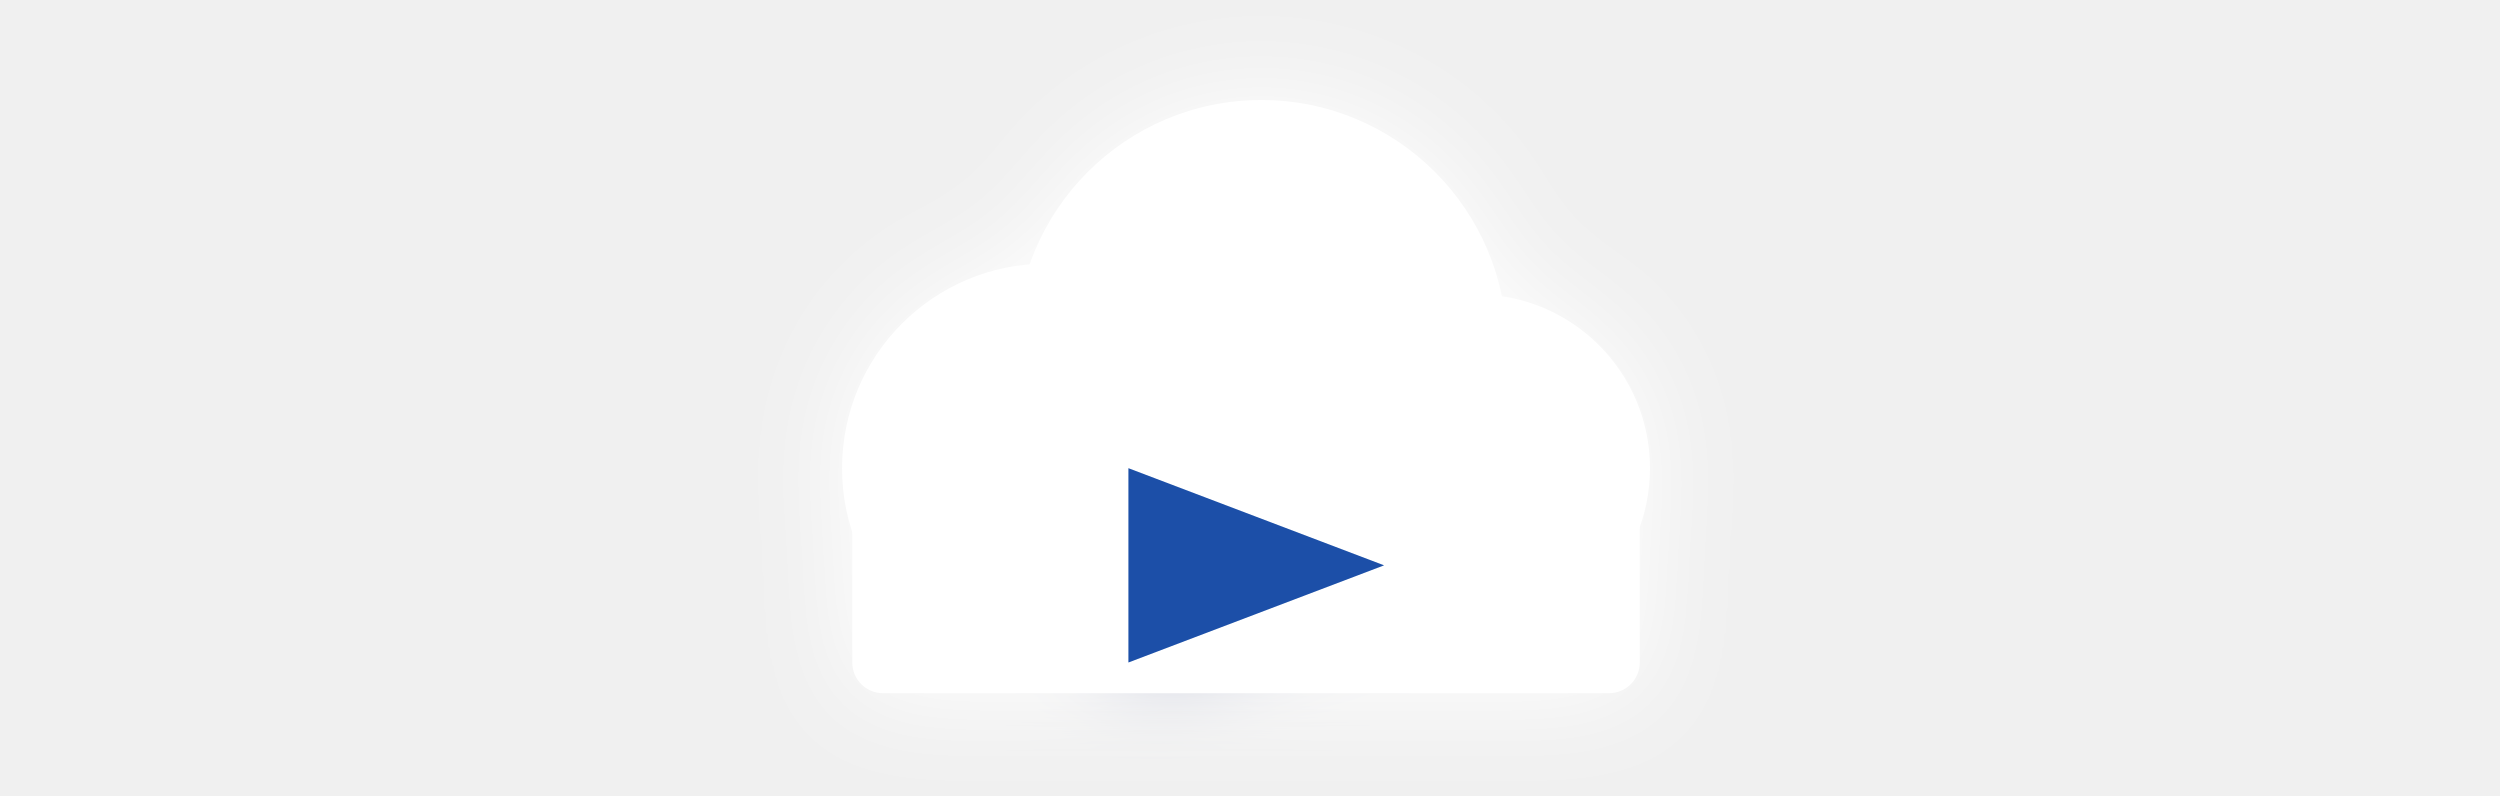
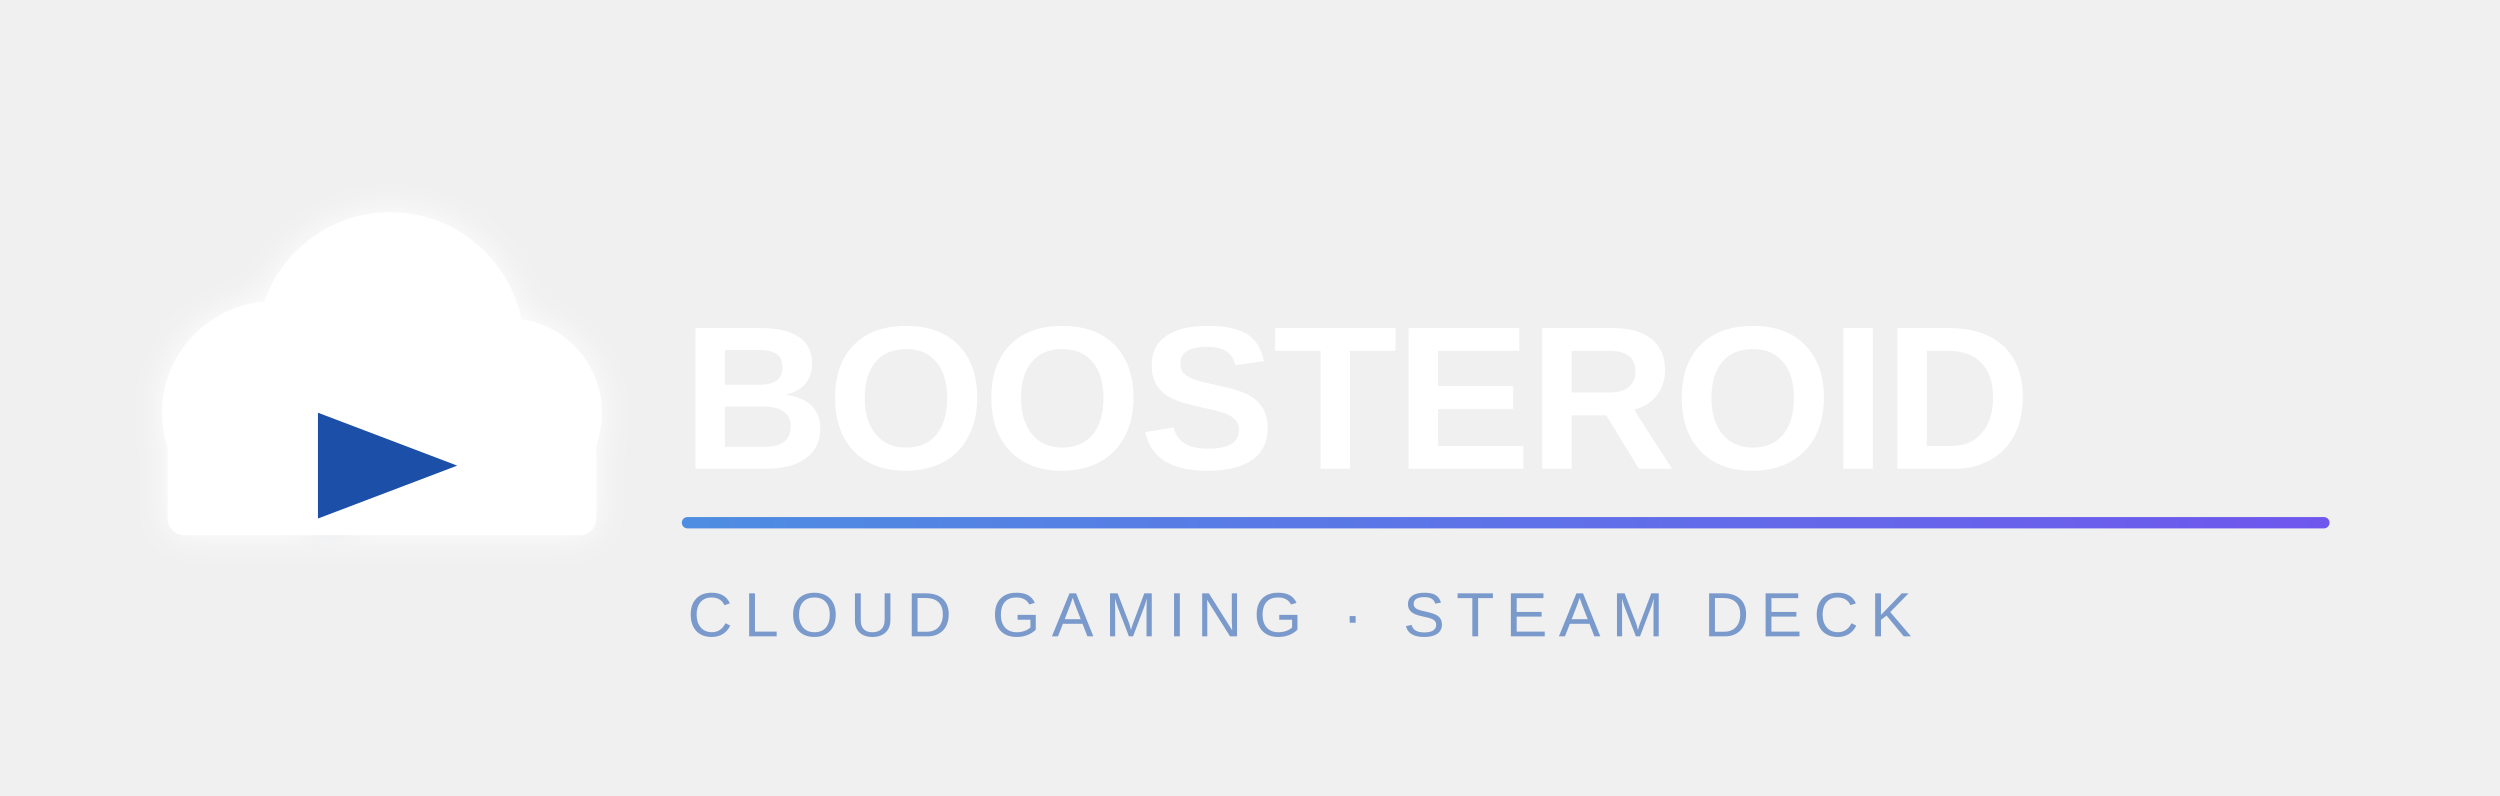
<svg xmlns="http://www.w3.org/2000/svg" width="880" height="280" viewBox="0 0 880 280">
  <defs>
-     <filter id="softglow" x="-20%" y="-20%" width="140%" height="140%">
-       <feGaussianBlur stdDeviation="10" result="blur" />
+     <linearGradient id="accent" x1="0" y1="0" x2="880" y2="0" gradientUnits="userSpaceOnUse">
+       <stop offset="0" stop-color="#2096D9" />
+       <stop offset="1" stop-color="#5C35EE" />
+     </linearGradient>
+     <filter id="softglow" x="-10%" y="-10%" width="120%" height="120%">
+       <feGaussianBlur stdDeviation="6" result="blur" />
      <feMerge>
        <feMergeNode in="blur" />
        <feMergeNode in="SourceGraphic" />
      </feMerge>
    </filter>
  </defs>
-   <g transform="translate(210, -80) scale(1.8)" filter="url(#softglow)">
+   <g transform="translate(10, 12) scale(0.98)" filter="url(#softglow)">
    <circle cx="88" cy="136" r="40" fill="white" />
    <circle cx="130" cy="112" r="48" fill="white" />
    <circle cx="172" cy="136" r="34" fill="white" />
    <rect x="50" y="136" width="154" height="44" rx="6" fill="white" />
    <polygon points="104,136 104,174 154,155" fill="#1a4fa8" />
  </g>
+   <text x="240" y="165" font-family="'Arial Black', 'Arial Bold', Arial, sans-serif" font-size="72" font-weight="900" fill="white" letter-spacing="-1">BOOSTEROID</text>
+   <rect x="240" y="182" width="580" height="4" rx="2" fill="url(#accent)" opacity="0.85" />
+   <text x="242" y="224" font-family="Arial, sans-serif" font-size="22" fill="#7a9acc" letter-spacing="4">CLOUD GAMING  ·  STEAM DECK</text>
</svg>
